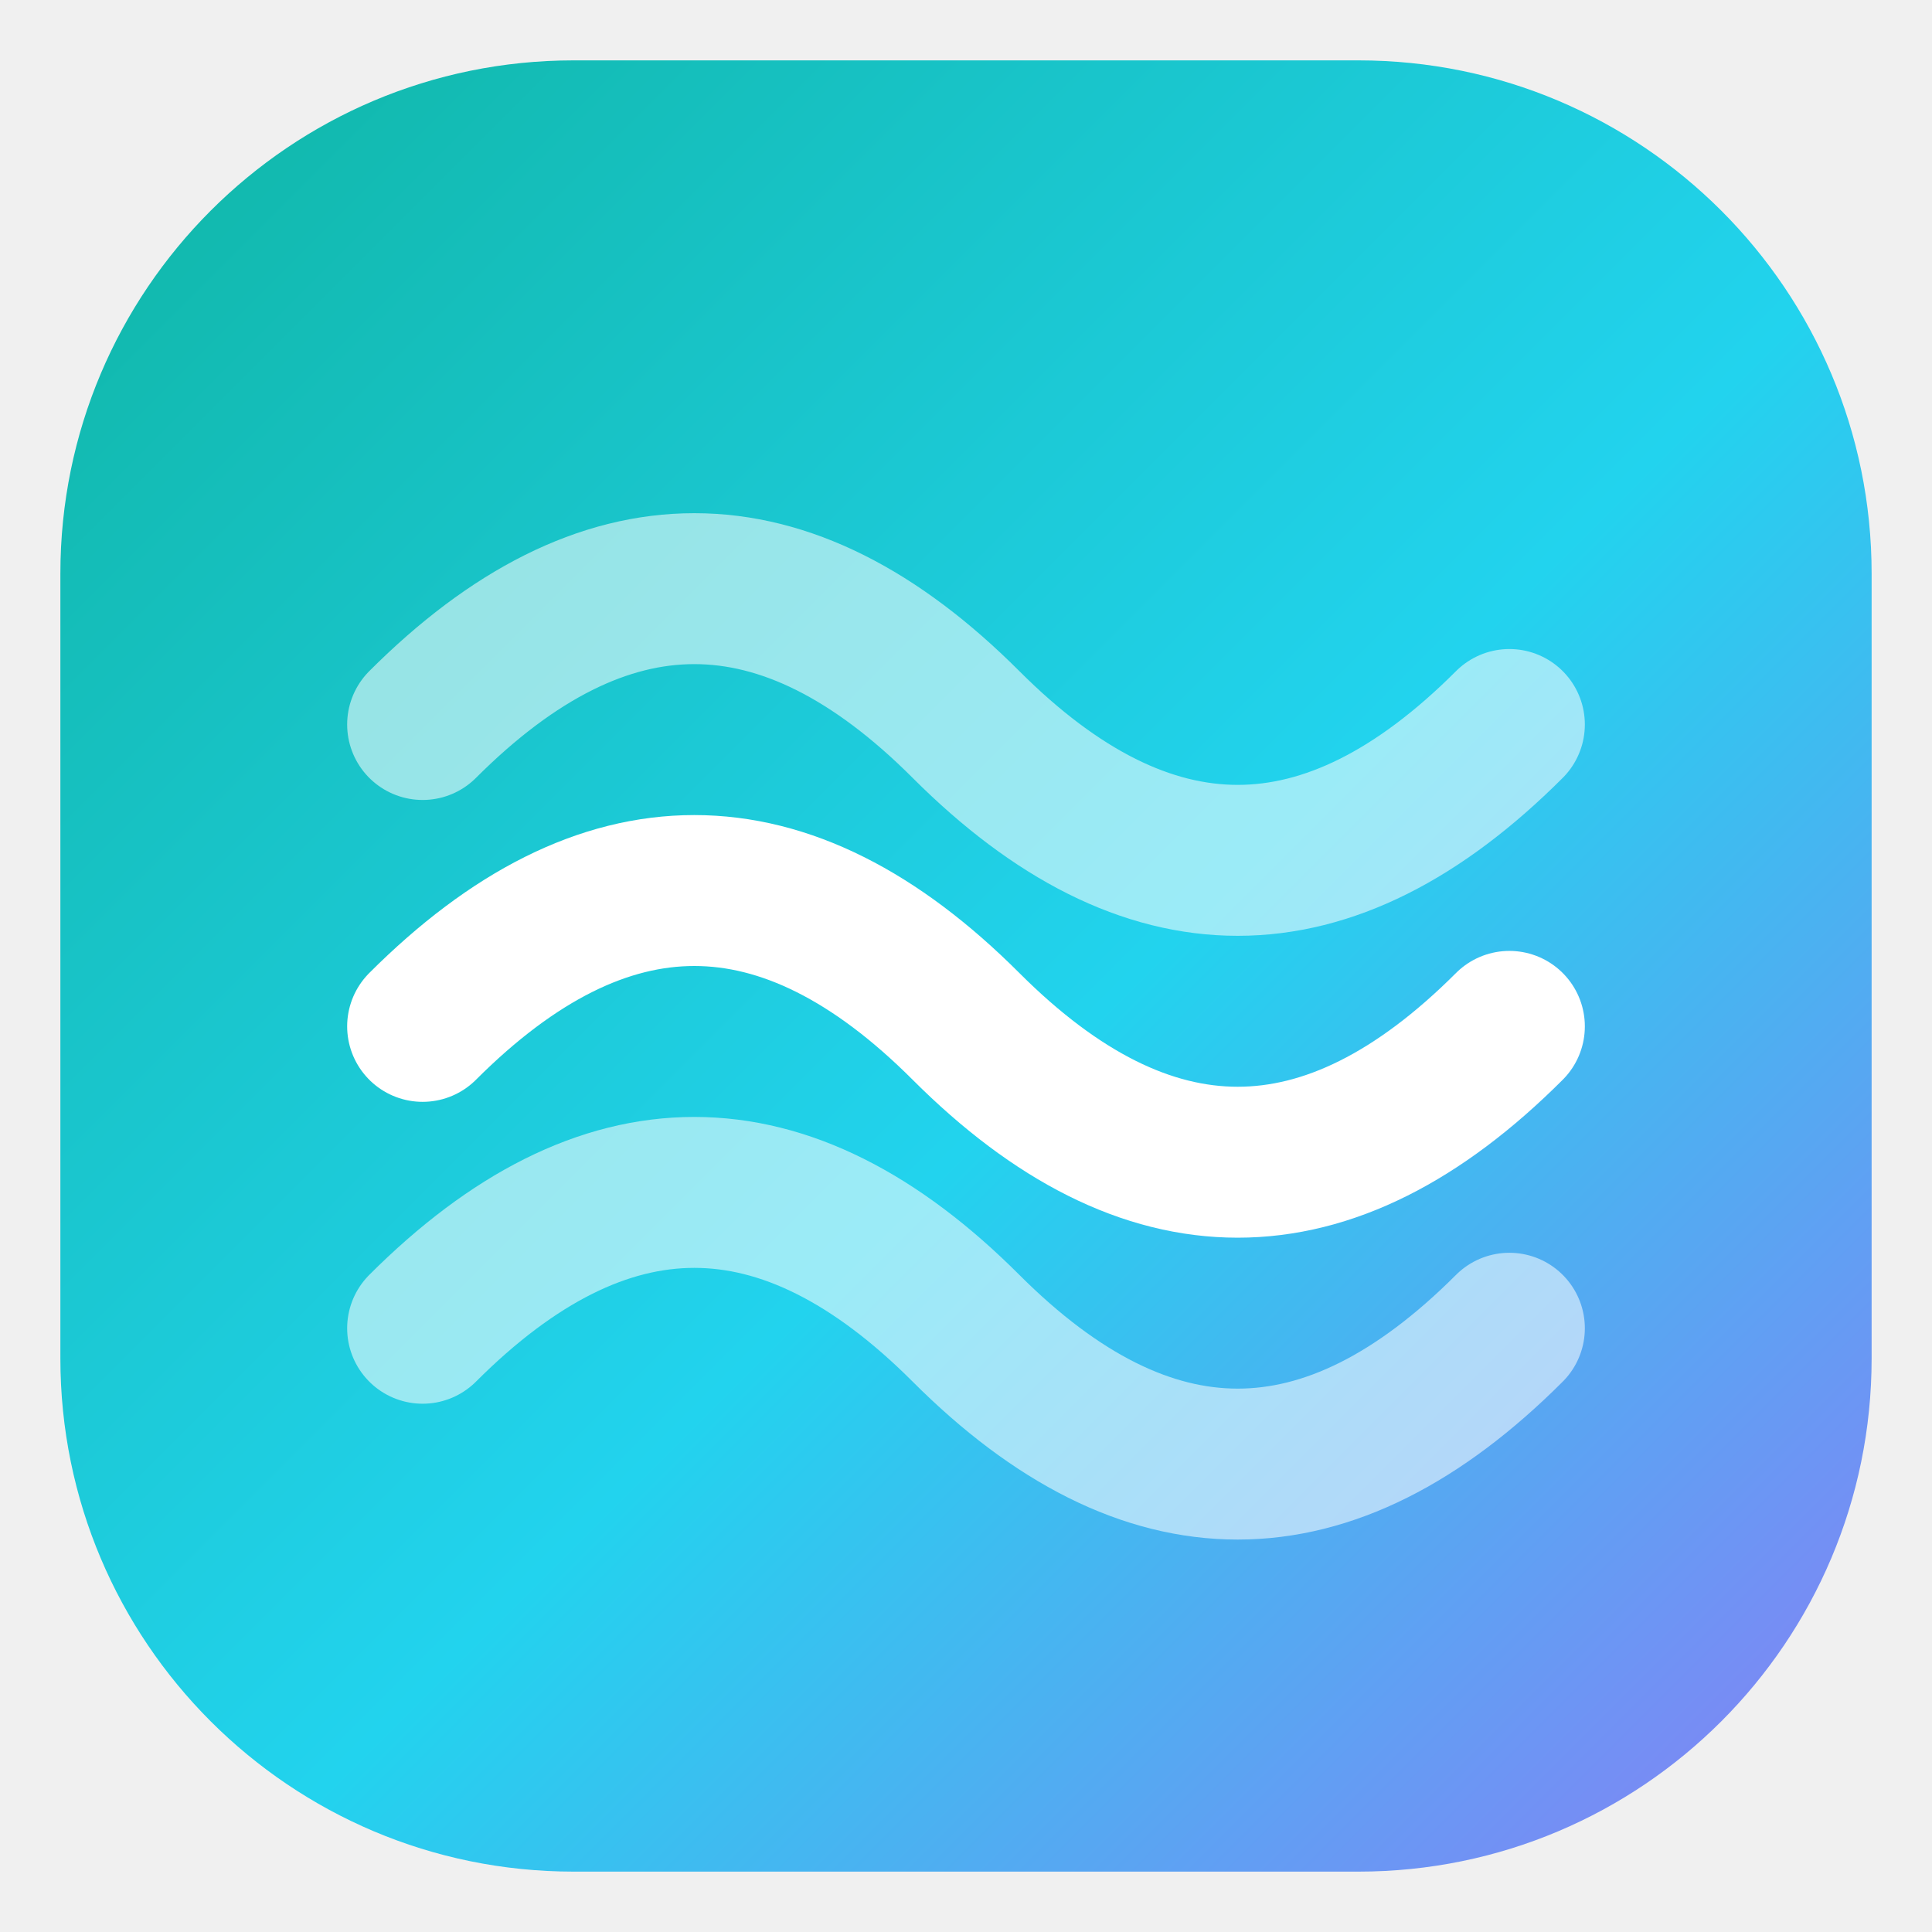
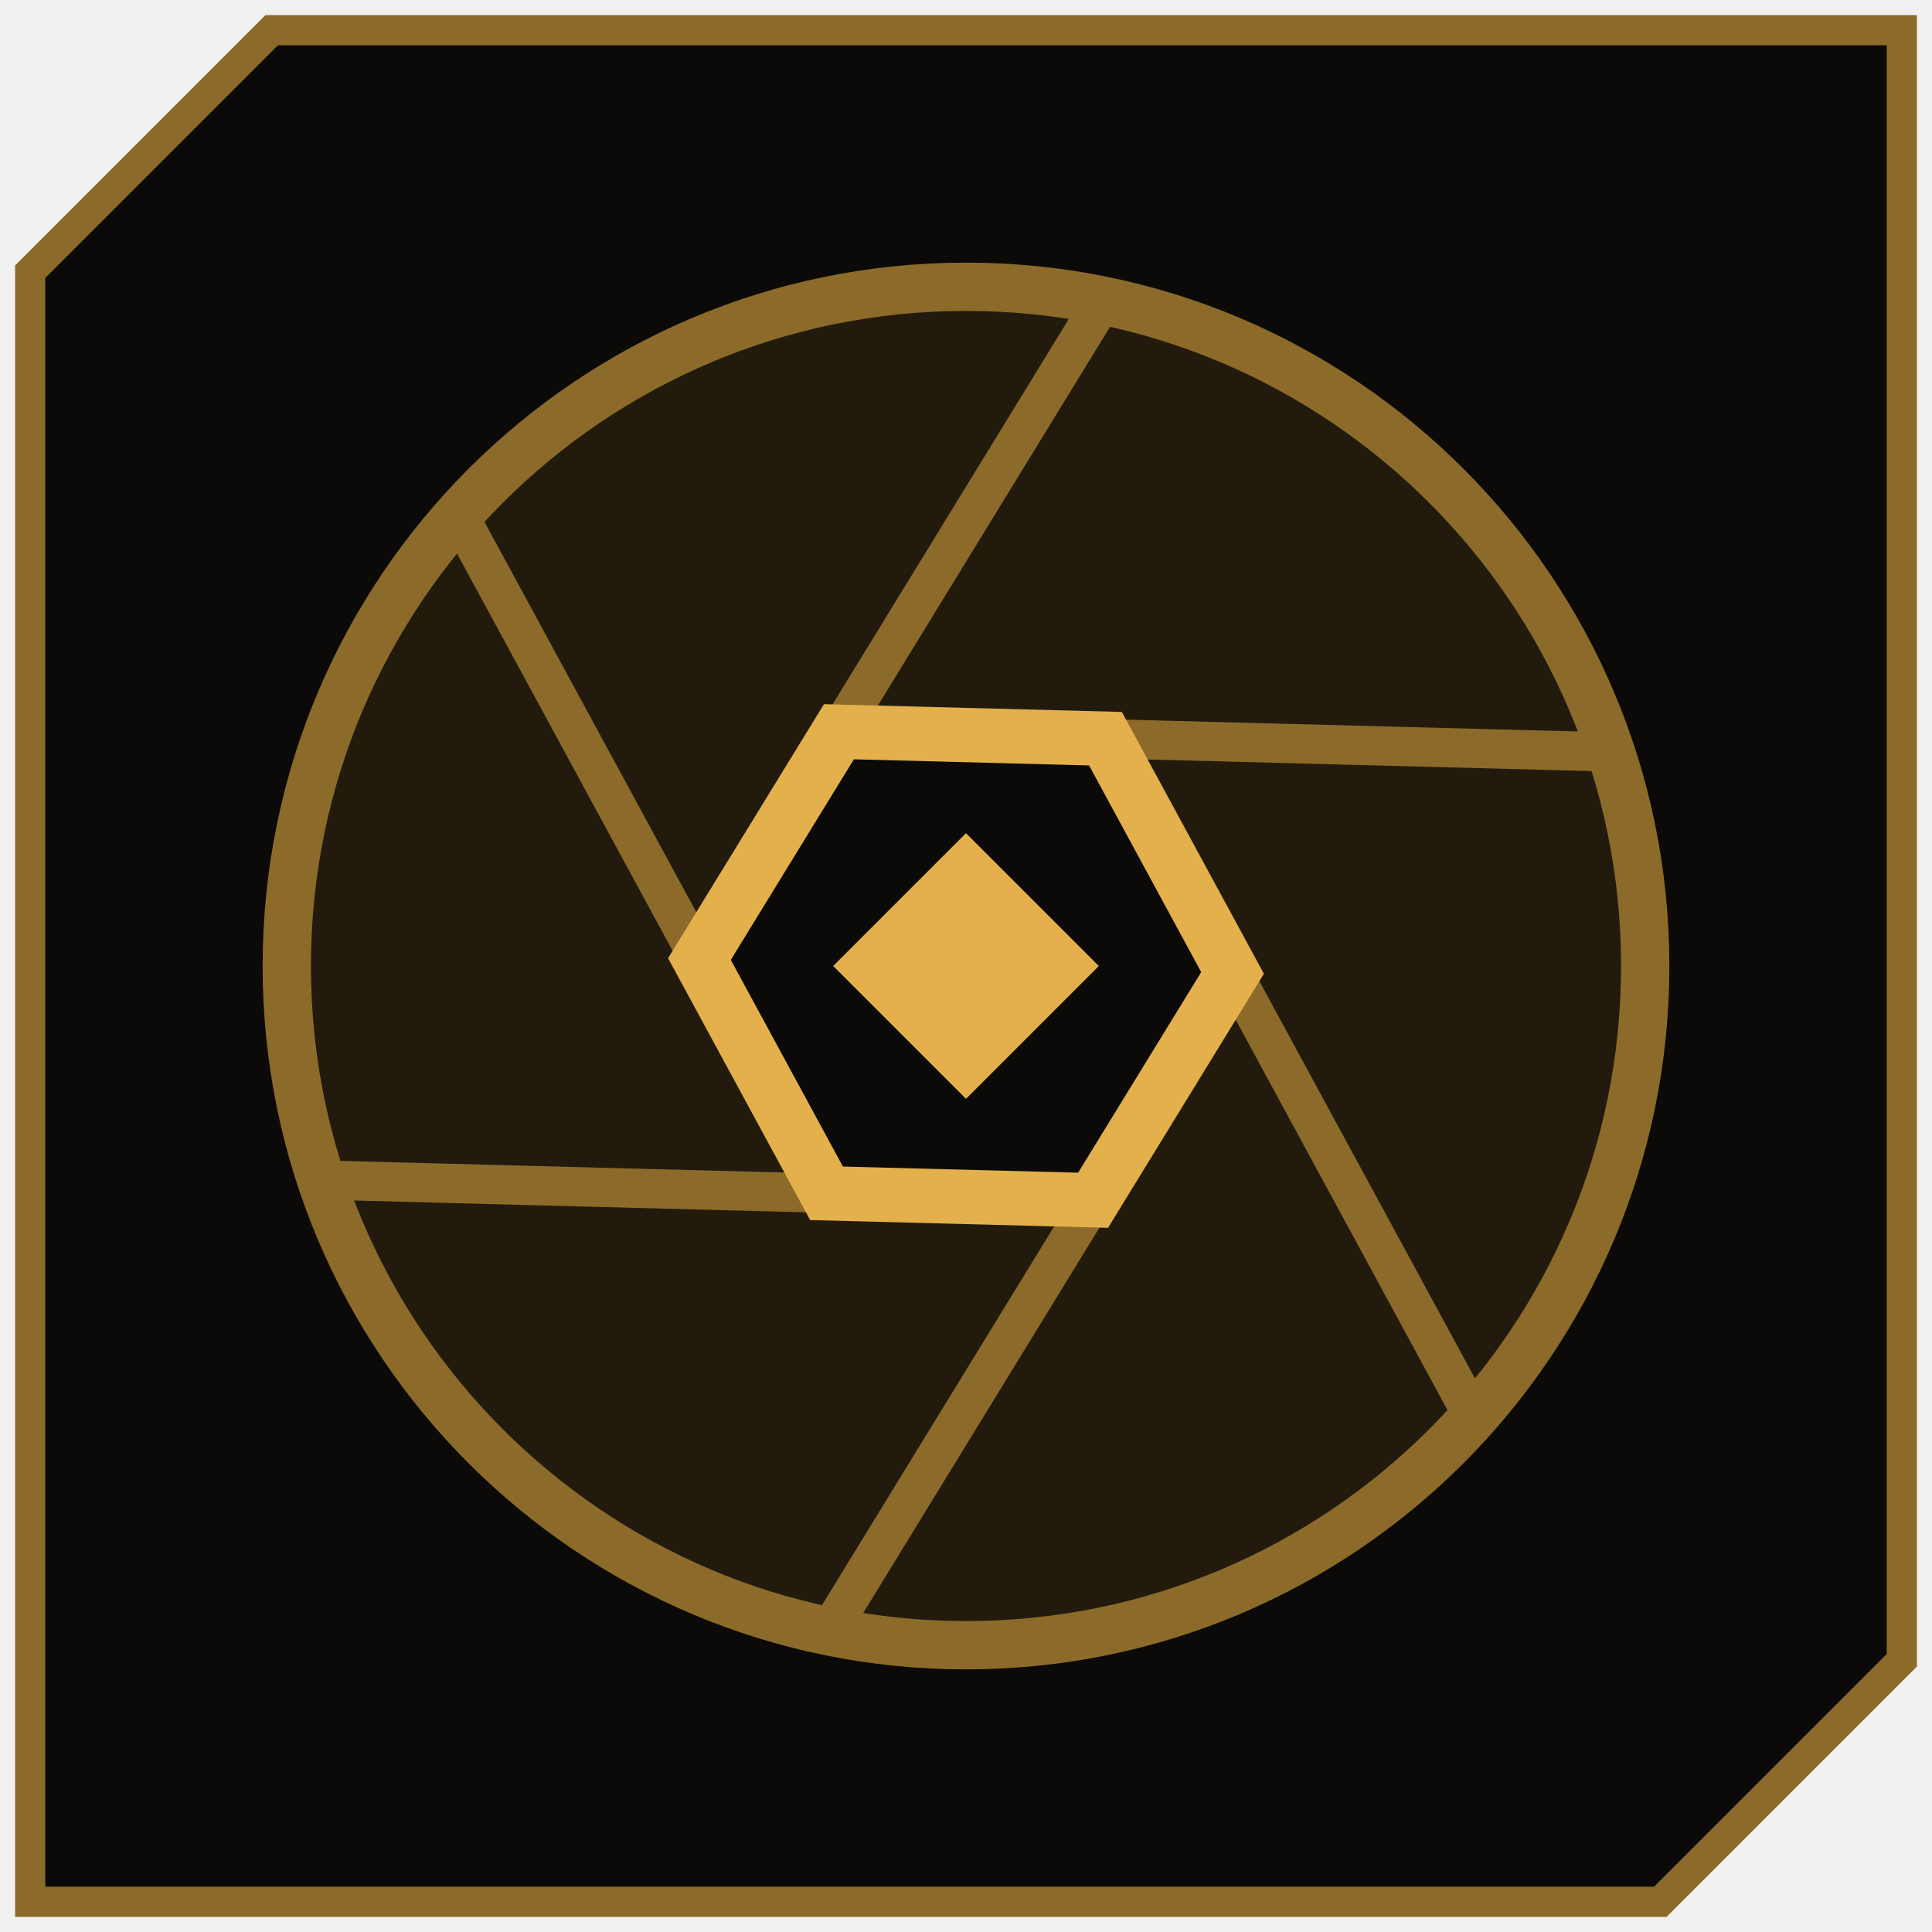
<svg xmlns="http://www.w3.org/2000/svg" width="1024" height="1024" viewBox="0 0 64 64">
-   <defs>
-     <linearGradient id="g" x1="0" y1="0" x2="1" y2="1">
-       <stop offset="0%" stop-color="#0fb5a4" />
-       <stop offset="55%" stop-color="#22d3ee" />
-       <stop offset="100%" stop-color="#8b7cf6" />
-     </linearGradient>
-   </defs>
-   <rect x="2" y="2" width="60" height="60" rx="17" fill="url(#g)" />
-   <g fill="none" stroke="#ffffff" stroke-linecap="round" stroke-width="5">
-     <path d="M14 24c6-6 12-6 18 0s12 6 18 0" opacity="0.55" />
-     <path d="M14 34c6-6 12-6 18 0s12 6 18 0" />
-     <path d="M14 44c6-6 12-6 18 0s12 6 18 0" opacity="0.55" />
-   </g>
+   <path d="M9 1H63V55L55 63H1V9Z" fill="#0B0A08" stroke="#8C6B2A" stroke-width="1" />
+   <circle cx="32" cy="32" r="22.5" fill="#221B0D" stroke="#8C6B2A" stroke-width="1.6" />
+   <path d="M40.83 32.23L27.46 54.04M36.21 39.76L10.65 39.09M27.38 39.53L15.18 17.05M23.17 31.77L36.54 9.96M27.79 24.24L53.35 24.91M36.62 24.47L48.82 46.95" stroke="#8C6B2A" stroke-width="1.3" />
+   <path d="M36.21 39.76 27.38 39.53 23.17 31.77 27.79 24.24 36.62 24.47 40.83 32.23Z" fill="#0B0A08" stroke="#E3B04B" stroke-width="1.8" />
+   <path d="M32 27.6 36.4 32 32 36.4 27.6 32Z" fill="#E3B04B" />
</svg>
